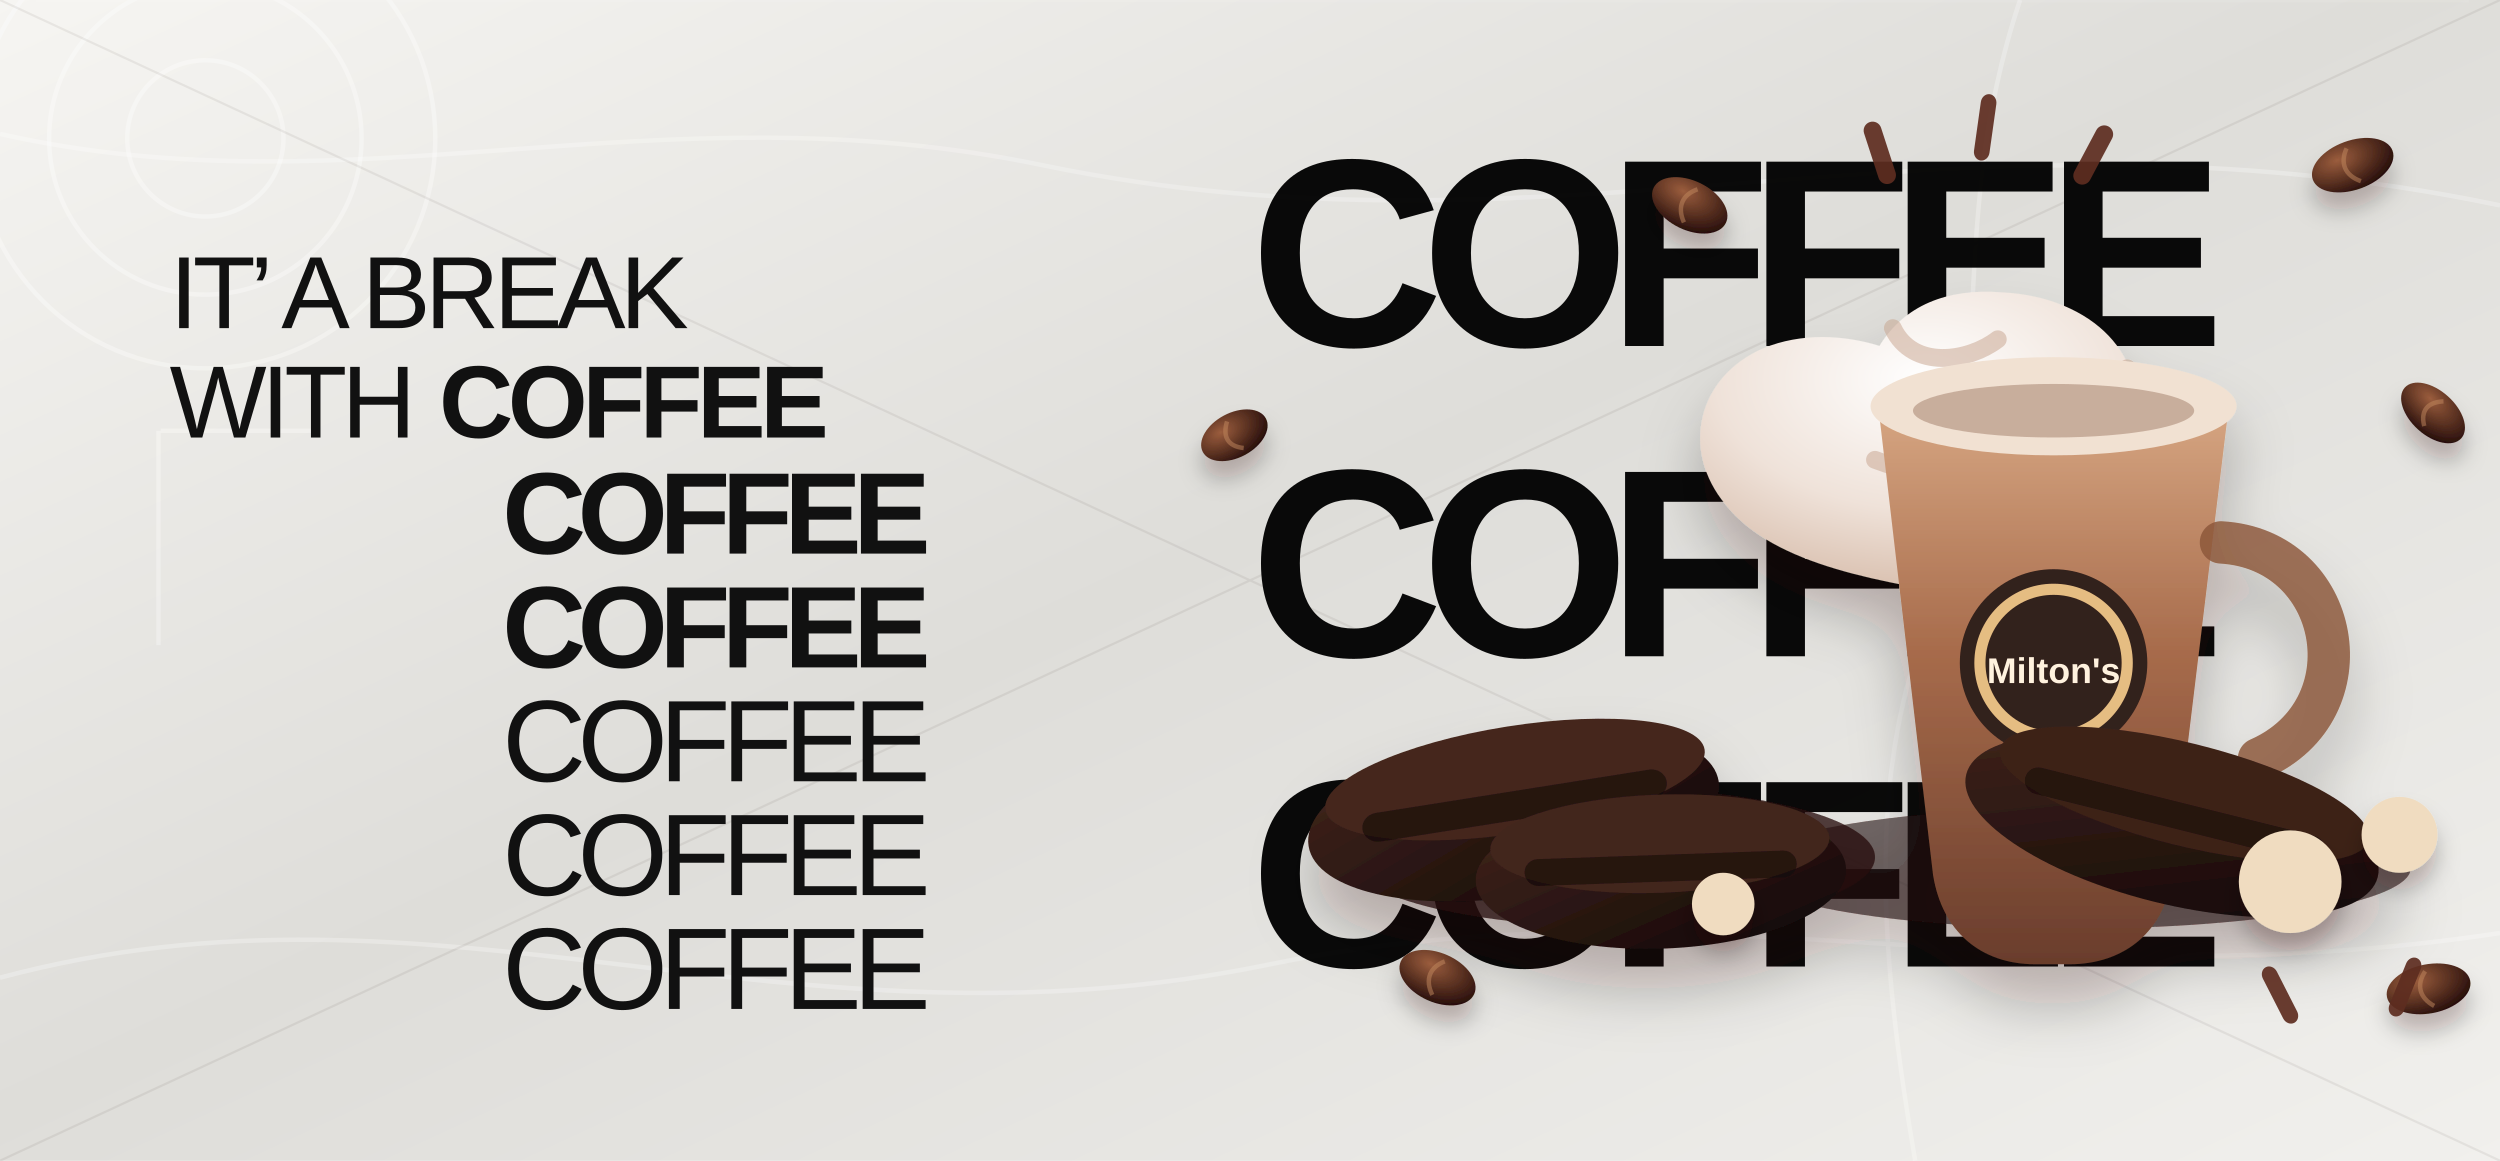
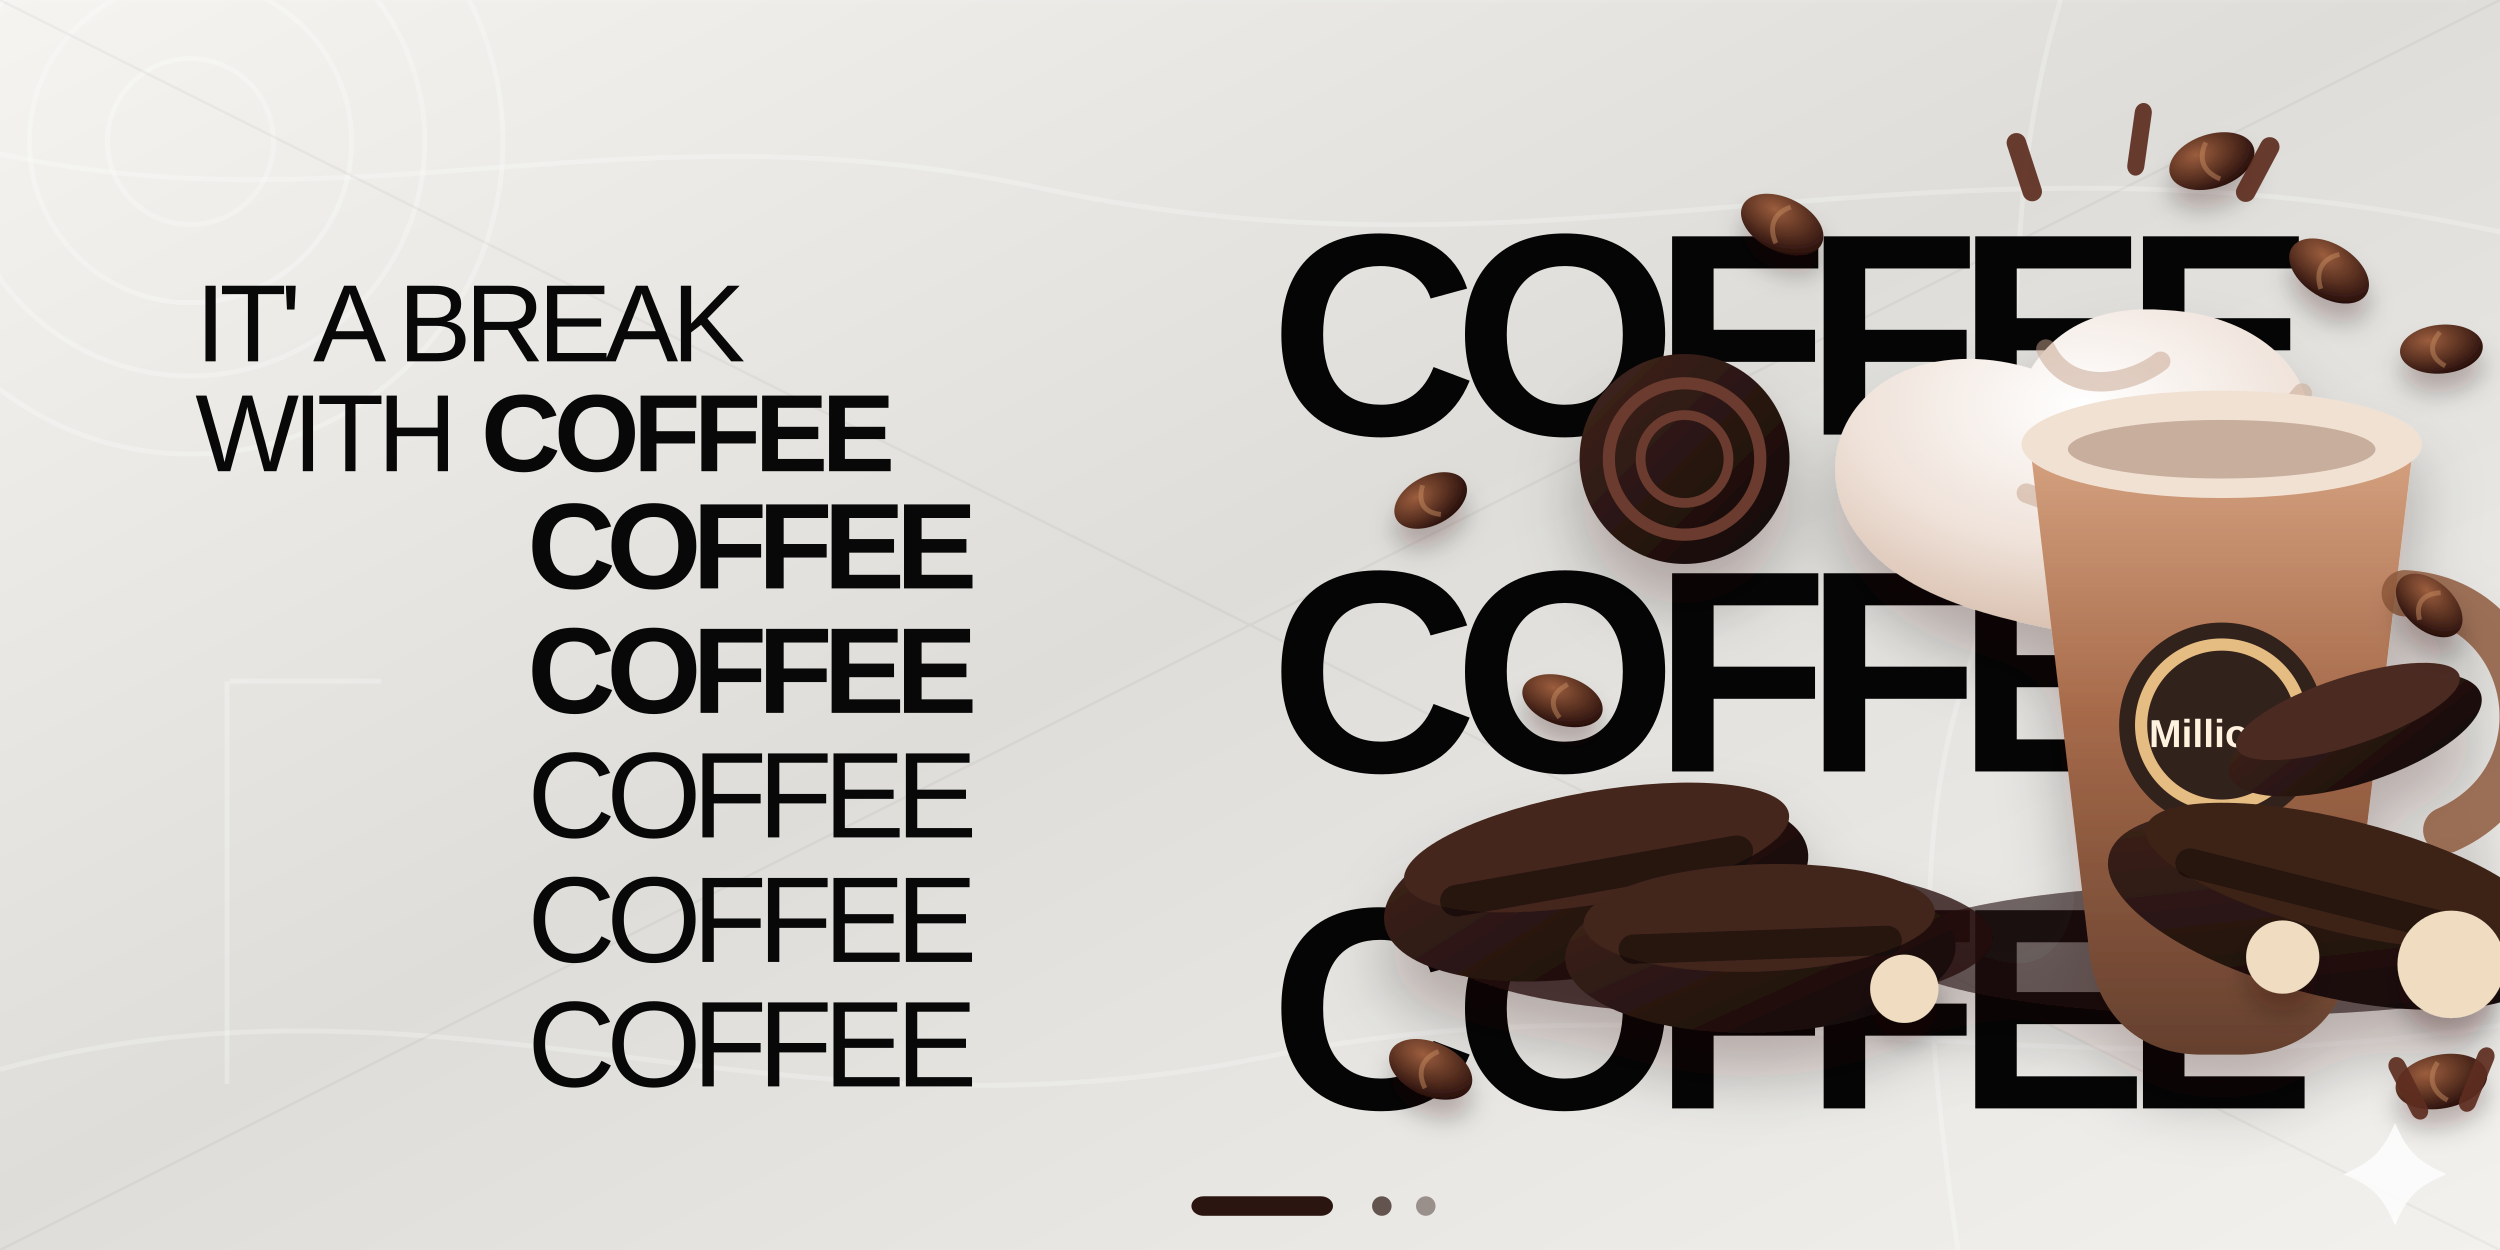
- <svg xmlns="http://www.w3.org/2000/svg" viewBox="0 0 1120 520" role="img" aria-label="Coffee Point hero reference banner">
+ <svg xmlns="http://www.w3.org/2000/svg" viewBox="0 0 1024 512" role="img" aria-label="Coffee banner reference">
  <defs>
    <filter id="shadow" x="-25%" y="-25%" width="150%" height="160%">
-       <feDropShadow dx="0" dy="18" stdDeviation="13" flood-color="#24120d" flood-opacity="0.25" />
+       <feDropShadow dx="0" dy="18" stdDeviation="13" flood-color="#24120d" flood-opacity="0.26" />
    </filter>
    <filter id="beanShadow" x="-45%" y="-45%" width="190%" height="190%">
-       <feDropShadow dx="0" dy="8" stdDeviation="5" flood-color="#24120d" flood-opacity="0.25" />
+       <feDropShadow dx="0" dy="8" stdDeviation="5" flood-color="#24120d" flood-opacity="0.26" />
    </filter>
    <linearGradient id="paper" x1="0" y1="0" x2="1" y2="1">
-       <stop offset="0" stop-color="#f6f5f2" />
+       <stop offset="0" stop-color="#f5f4f1" />
      <stop offset="0.48" stop-color="#deddd9" />
-       <stop offset="1" stop-color="#f1f0ed" />
+       <stop offset="1" stop-color="#f2f1ee" />
    </linearGradient>
    <linearGradient id="cup" x1="0" y1="0" x2="0" y2="1">
-       <stop offset="0" stop-color="#d8a884" />
-       <stop offset="0.45" stop-color="#a76b4b" />
-       <stop offset="1" stop-color="#6a3d2c" />
+       <stop offset="0" stop-color="#d7a482" />
+       <stop offset="0.45" stop-color="#a66a4a" />
+       <stop offset="1" stop-color="#65402e" />
    </linearGradient>
    <linearGradient id="cookie" x1="0" y1="0" x2="1" y2="1">
      <stop offset="0" stop-color="#43261e" />
      <stop offset="1" stop-color="#100605" />
    </linearGradient>
    <radialGradient id="cream" cx="45%" cy="28%" r="72%">
-       <stop offset="0" stop-color="#ffffff" />
+       <stop offset="0" stop-color="#fff" />
      <stop offset="0.58" stop-color="#efe2d9" />
      <stop offset="1" stop-color="#d6bba9" />
    </radialGradient>
    <radialGradient id="bean" cx="35%" cy="30%" r="72%">
      <stop offset="0" stop-color="#9b5d3d" />
      <stop offset="1" stop-color="#2b110d" />
    </radialGradient>
  </defs>
-   <rect width="1120" height="520" fill="url(#paper)" />
-   <g opacity="0.33" fill="none" stroke="#ffffff" stroke-width="2">
-     <circle cx="92" cy="62" r="35" />
-     <circle cx="92" cy="62" r="70" />
-     <circle cx="92" cy="62" r="103" />
-     <path d="M71 289v-96M72 193h71" />
-     <path d="M16 0h1090" opacity="0.24" />
+   <rect width="1024" height="512" fill="url(#paper)" />
+   <g opacity="0.26" fill="none" stroke="#fff" stroke-width="2">
+     <circle cx="78" cy="58" r="34" />
+     <circle cx="78" cy="58" r="66" />
+     <circle cx="78" cy="58" r="96" />
+     <circle cx="78" cy="58" r="128" />
+     <path d="M93 444v-165M94 279h62" />
+     <path d="M14 0h996" opacity="0.24" />
  </g>
-   <g opacity="0.28">
-     <path d="M0 60c160 36 294-22 467 14 232 48 404-34 653 18" fill="none" stroke="#ffffff" stroke-width="2" />
-     <path d="M0 438c198-53 351 39 569-6 191-39 340 18 551-14" fill="none" stroke="#ffffff" stroke-width="2" />
-     <path d="M905 0c-35 105-8 181-45 289-22 64-18 138-2 231" fill="none" stroke="#ffffff" stroke-width="2" />
+   <g opacity="0.24" fill="none" stroke="#fff" stroke-width="2">
+     <path d="M0 63c145 32 260-22 426 14 211 46 365-33 598 18" />
+     <path d="M0 438c181-49 319 36 518-5 174-36 309 17 506-13" />
+     <path d="M844 0c-31 102-6 176-40 281-20 62-16 135-2 231" />
  </g>
-   <g opacity="0.07">
-     <path d="M0 0h1120v520H0z" fill="url(#paper)" />
-     <path d="M0 0l1120 520M1120 0L0 520" stroke="#24120d" stroke-width="1" />
+   <g opacity="0.045" stroke="#24120d" stroke-width="1">
+     <path d="M0 0l1024 512M1024 0L0 512" />
  </g>
-   <g font-family="Montserrat, Arial, sans-serif" fill="#111111">
-     <text x="76" y="147" font-size="46" font-weight="500" letter-spacing="-2.4">IT’ A BREAK</text>
-     <text x="76" y="196" font-size="46" font-weight="500" letter-spacing="-2.4">WITH <tspan font-weight="900">COFFEE</tspan>
+   <g font-family="Montserrat, Arial, sans-serif" fill="#080808">
+     <text x="80" y="148" font-size="45" font-weight="500" letter-spacing="-2.6">IT' A BREAK</text>
+     <text x="80" y="193" font-size="45" font-weight="500" letter-spacing="-2.6">WITH <tspan font-weight="900">COFFEE</tspan>
    </text>
-     <text x="225" y="248" font-size="52" font-weight="900" letter-spacing="-3.8">COFFEE</text>
-     <text x="225" y="299" font-size="52" font-weight="900" letter-spacing="-3.8">COFFEE</text>
-     <text x="225" y="350" font-size="52" font-weight="500" letter-spacing="-3.8">COFFEE</text>
-     <text x="225" y="401" font-size="52" font-weight="500" letter-spacing="-3.8">COFFEE</text>
-     <text x="225" y="452" font-size="52" font-weight="500" letter-spacing="-3.8">COFFEE</text>
+     <text x="216" y="241" font-size="50" font-weight="900" letter-spacing="-3.7">COFFEE</text>
+     <text x="216" y="292" font-size="50" font-weight="900" letter-spacing="-3.7">COFFEE</text>
+     <text x="216" y="343" font-size="50" font-weight="500" letter-spacing="-3.7">COFFEE</text>
+     <text x="216" y="394" font-size="50" font-weight="500" letter-spacing="-3.7">COFFEE</text>
+     <text x="216" y="445" font-size="50" font-weight="500" letter-spacing="-3.7">COFFEE</text>
  </g>
-   <g opacity="0.98" font-family="Montserrat, Arial, sans-serif" fill="#050505">
-     <text x="560" y="155" font-size="120" font-weight="900" letter-spacing="-10">COFFEE</text>
-     <text x="560" y="294" font-size="120" font-weight="900" letter-spacing="-10">COFFEE</text>
-     <text x="560" y="433" font-size="120" font-weight="900" letter-spacing="-10">COFFEE</text>
+   <g font-family="Montserrat, Arial, sans-serif" fill="#050505">
+     <text x="520" y="178" font-size="118" font-weight="900" letter-spacing="-10">COFFEE</text>
+     <text x="520" y="316" font-size="118" font-weight="900" letter-spacing="-10">COFFEE</text>
+     <text x="520" y="454" font-size="118" font-weight="900" letter-spacing="-10">COFFEE</text>
  </g>
  <g filter="url(#shadow)">
-     <ellipse cx="722" cy="384" rx="118" ry="31" fill="#25100c" opacity="0.78" />
-     <ellipse cx="930" cy="389" rx="150" ry="27" fill="#25100c" opacity="0.62" />
-     <g transform="translate(672 326) rotate(-9)">
-       <ellipse cx="0" cy="39" rx="93" ry="37" fill="url(#cookie)" />
-       <ellipse cx="3" cy="24" rx="86" ry="24" fill="#44261e" />
-       <rect x="-68" y="29" width="138" height="13" rx="7" fill="#0f0505" opacity="0.54" />
+     <ellipse cx="700" cy="384" rx="116" ry="31" fill="#25100c" opacity="0.78" />
+     <ellipse cx="918" cy="389" rx="145" ry="27" fill="#25100c" opacity="0.62" />
+     <g transform="translate(647 325) rotate(-10)">
+       <ellipse cx="0" cy="39" rx="88" ry="36" fill="url(#cookie)" />
+       <ellipse cx="3" cy="23" rx="80" ry="23" fill="#44261e" />
+       <rect x="-64" y="28" width="130" height="13" rx="7" fill="#0f0505" opacity="0.55" />
    </g>
-     <g transform="translate(743 361) rotate(-2)">
-       <ellipse cx="0" cy="31" rx="83" ry="33" fill="url(#cookie)" />
-       <ellipse cx="0" cy="17" rx="76" ry="22" fill="#42251d" />
-       <rect x="-61" y="22" width="122" height="12" rx="6" fill="#0f0505" opacity="0.56" />
+     <g transform="translate(720 359) rotate(-2)">
+       <ellipse cx="0" cy="31" rx="80" ry="33" fill="url(#cookie)" />
+       <ellipse cx="0" cy="17" rx="72" ry="22" fill="#42251d" />
+       <rect x="-58" y="22" width="116" height="12" rx="6" fill="#0f0505" opacity="0.56" />
    </g>
-     <g transform="translate(805 105)">
+     <g transform="translate(690 188)">
+       <circle cx="0" cy="0" r="43" fill="url(#cookie)" />
+       <circle cx="0" cy="0" r="31" fill="none" stroke="#6a3b2d" stroke-width="5" />
+       <circle cx="0" cy="0" r="18" fill="none" stroke="#6a3b2d" stroke-width="4" />
+     </g>
+     <g transform="translate(795 101)">
      <path d="M92 26c41 2 67 30 57 59 26 8 39 29 31 50-11 31-63 34-98 28-42-7-92-14-114-42-20-24-13-57 17-70 17-7 36-6 52-1 11-18 30-26 55-24z" fill="url(#cream)" />
      <path d="M43 42c9 19 34 15 47 5M91 64c15 15 46 11 57-4M35 101c26 10 68 14 101 4" fill="none" stroke="#c5a18c" stroke-width="8" stroke-linecap="round" opacity="0.5" />
    </g>
-     <g transform="translate(825 171)">
+     <g transform="translate(815 171)">
      <path d="M16 7h158l-26 214c-3 25-21 40-46 40H87c-25 0-42-15-46-40L16 7z" fill="url(#cup)" />
      <ellipse cx="95" cy="11" rx="82" ry="22" fill="#f1e1d2" />
      <ellipse cx="95" cy="13" rx="63" ry="12" fill="#71402a" opacity="0.32" />
      <rect x="53" y="84" width="84" height="84" rx="42" fill="#33201b" />
      <rect x="62" y="93" width="66" height="66" rx="33" fill="none" stroke="#e5bd82" stroke-width="5" />
-       <text x="95" y="135" text-anchor="middle" font-family="Montserrat, Arial, sans-serif" font-size="16" font-weight="800" fill="#fff2de">Milton's</text>
+       <text x="95" y="135" text-anchor="middle" font-family="Montserrat, Arial, sans-serif" font-size="16" font-weight="800" fill="#fff2de">Millions</text>
      <path d="M170 72c54 3 67 75 17 97" fill="none" stroke="#8b5639" stroke-width="19" stroke-linecap="round" opacity="0.82" />
    </g>
-     <g transform="translate(982 334) rotate(14)">
-       <ellipse cx="0" cy="37" rx="95" ry="35" fill="url(#cookie)" />
-       <ellipse cx="2" cy="22" rx="85" ry="23" fill="#3d2119" />
-       <rect x="-69" y="26" width="138" height="12" rx="6" fill="#110706" opacity="0.56" />
+     <g transform="translate(963 337) rotate(14)">
+       <ellipse cx="0" cy="37" rx="93" ry="35" fill="url(#cookie)" />
+       <ellipse cx="2" cy="22" rx="83" ry="23" fill="#3d2119" />
+       <rect x="-66" y="26" width="132" height="12" rx="6" fill="#110706" opacity="0.56" />
+     </g>
+     <g transform="translate(958 280) rotate(-18)">
+       <ellipse cx="0" cy="22" rx="54" ry="20" fill="url(#cookie)" />
+       <ellipse cx="0" cy="12" rx="48" ry="14" fill="#4b2b22" />
    </g>
  </g>
  <g fill="#f0dcc0" filter="url(#beanShadow)">
-     <circle cx="1026" cy="395" r="23" />
-     <circle cx="1075" cy="374" r="17" />
-     <circle cx="772" cy="405" r="14" />
+     <circle cx="1004" cy="395" r="22" />
+     <circle cx="780" cy="405" r="14" />
+     <circle cx="935" cy="392" r="15" />
  </g>
  <g filter="url(#beanShadow)">
-     <g transform="translate(757 92) rotate(26)">
+     <g transform="translate(730 92) rotate(26)">
      <ellipse rx="18" ry="11" fill="url(#bean)" />
      <path d="M0-8c-5 5-5 11 1 16" fill="none" stroke="#c38a60" stroke-width="2" opacity="0.5" />
    </g>
-     <g transform="translate(1054 74) rotate(-20)">
+     <g transform="translate(906 66) rotate(-18)">
+       <ellipse rx="18" ry="11" fill="url(#bean)" />
+       <path d="M0-8c-5 5-5 11 1 16" fill="none" stroke="#c38a60" stroke-width="2" opacity="0.5" />
+     </g>
+     <g transform="translate(954 111) rotate(32)">
+       <ellipse rx="18" ry="11" fill="url(#bean)" />
+       <path d="M0-8c-5 5-5 11 1 16" fill="none" stroke="#c38a60" stroke-width="2" opacity="0.5" />
+     </g>
+     <g transform="translate(1000 143) rotate(-5)">
+       <ellipse rx="17" ry="10" fill="url(#bean)" />
+       <path d="M0-7c-5 5-5 10 1 14" fill="none" stroke="#c38a60" stroke-width="2" opacity="0.5" />
+     </g>
+     <g transform="translate(995 248) rotate(42)">
+       <ellipse rx="16" ry="10" fill="url(#bean)" />
+       <path d="M0-7c-5 5-5 10 1 14" fill="none" stroke="#c38a60" stroke-width="2" opacity="0.5" />
+     </g>
+     <g transform="translate(1000 443) rotate(-11)">
      <ellipse rx="19" ry="11" fill="url(#bean)" />
      <path d="M0-8c-5 5-5 11 1 16" fill="none" stroke="#c38a60" stroke-width="2" opacity="0.5" />
    </g>
-     <g transform="translate(1090 185) rotate(42)">
-       <ellipse rx="17" ry="10" fill="url(#bean)" />
-       <path d="M0-7c-5 5-5 10 1 14" fill="none" stroke="#c38a60" stroke-width="2" opacity="0.5" />
-     </g>
-     <g transform="translate(1088 443) rotate(-11)">
-       <ellipse rx="19" ry="11" fill="url(#bean)" />
-       <path d="M0-8c-5 5-5 11 1 16" fill="none" stroke="#c38a60" stroke-width="2" opacity="0.5" />
-     </g>
-     <g transform="translate(644 438) rotate(24)">
+     <g transform="translate(586 438) rotate(24)">
      <ellipse rx="18" ry="11" fill="url(#bean)" />
      <path d="M0-8c-5 5-5 11 1 16" fill="none" stroke="#c38a60" stroke-width="2" opacity="0.5" />
    </g>
-     <g transform="translate(553 195) rotate(-28)">
+     <g transform="translate(586 205) rotate(-28)">
      <ellipse rx="16" ry="10" fill="url(#bean)" />
+       <path d="M0-7c-5 5-5 10 1 14" fill="none" stroke="#c38a60" stroke-width="2" opacity="0.5" />
+     </g>
+     <g transform="translate(640 287) rotate(18)">
+       <ellipse rx="17" ry="10" fill="url(#bean)" />
      <path d="M0-7c-5 5-5 10 1 14" fill="none" stroke="#c38a60" stroke-width="2" opacity="0.5" />
    </g>
  </g>
  <g fill="#5d2c20" opacity="0.92">
-     <rect x="838" y="54" width="8" height="29" rx="4" transform="rotate(-18 842 68)" />
-     <rect x="886" y="42" width="7" height="30" rx="4" transform="rotate(8 889 56)" />
-     <rect x="934" y="55" width="8" height="29" rx="4" transform="rotate(28 938 69)" />
-     <rect x="1018" y="432" width="7" height="28" rx="4" transform="rotate(-27 1021 446)" />
-     <rect x="1074" y="428" width="7" height="28" rx="4" transform="rotate(22 1077 442)" />
+     <rect x="825" y="54" width="8" height="29" rx="4" transform="rotate(-18 829 68)" />
+     <rect x="873" y="42" width="7" height="30" rx="4" transform="rotate(8 876 56)" />
+     <rect x="921" y="55" width="8" height="29" rx="4" transform="rotate(28 925 69)" />
+     <rect x="983" y="432" width="7" height="28" rx="4" transform="rotate(-27 986 446)" />
+     <rect x="1011" y="428" width="7" height="28" rx="4" transform="rotate(22 1014 442)" />
  </g>
+   <g transform="translate(488 490)">
+     <rect x="0" y="0" width="58" height="8" rx="5" fill="#2b1510" />
+     <circle cx="78" cy="4" r="4" fill="#2b1510" opacity="0.7" />
+     <circle cx="96" cy="4" r="4" fill="#2b1510" opacity="0.42" />
+   </g>
+   <path d="M982 454c10 23 18 31 42 42-24 10-32 18-42 42-10-24-18-32-42-42 24-11 32-19 42-42z" transform="translate(0 -7) scale(.5) translate(980 480)" fill="#fff" opacity="0.78" />
</svg>
